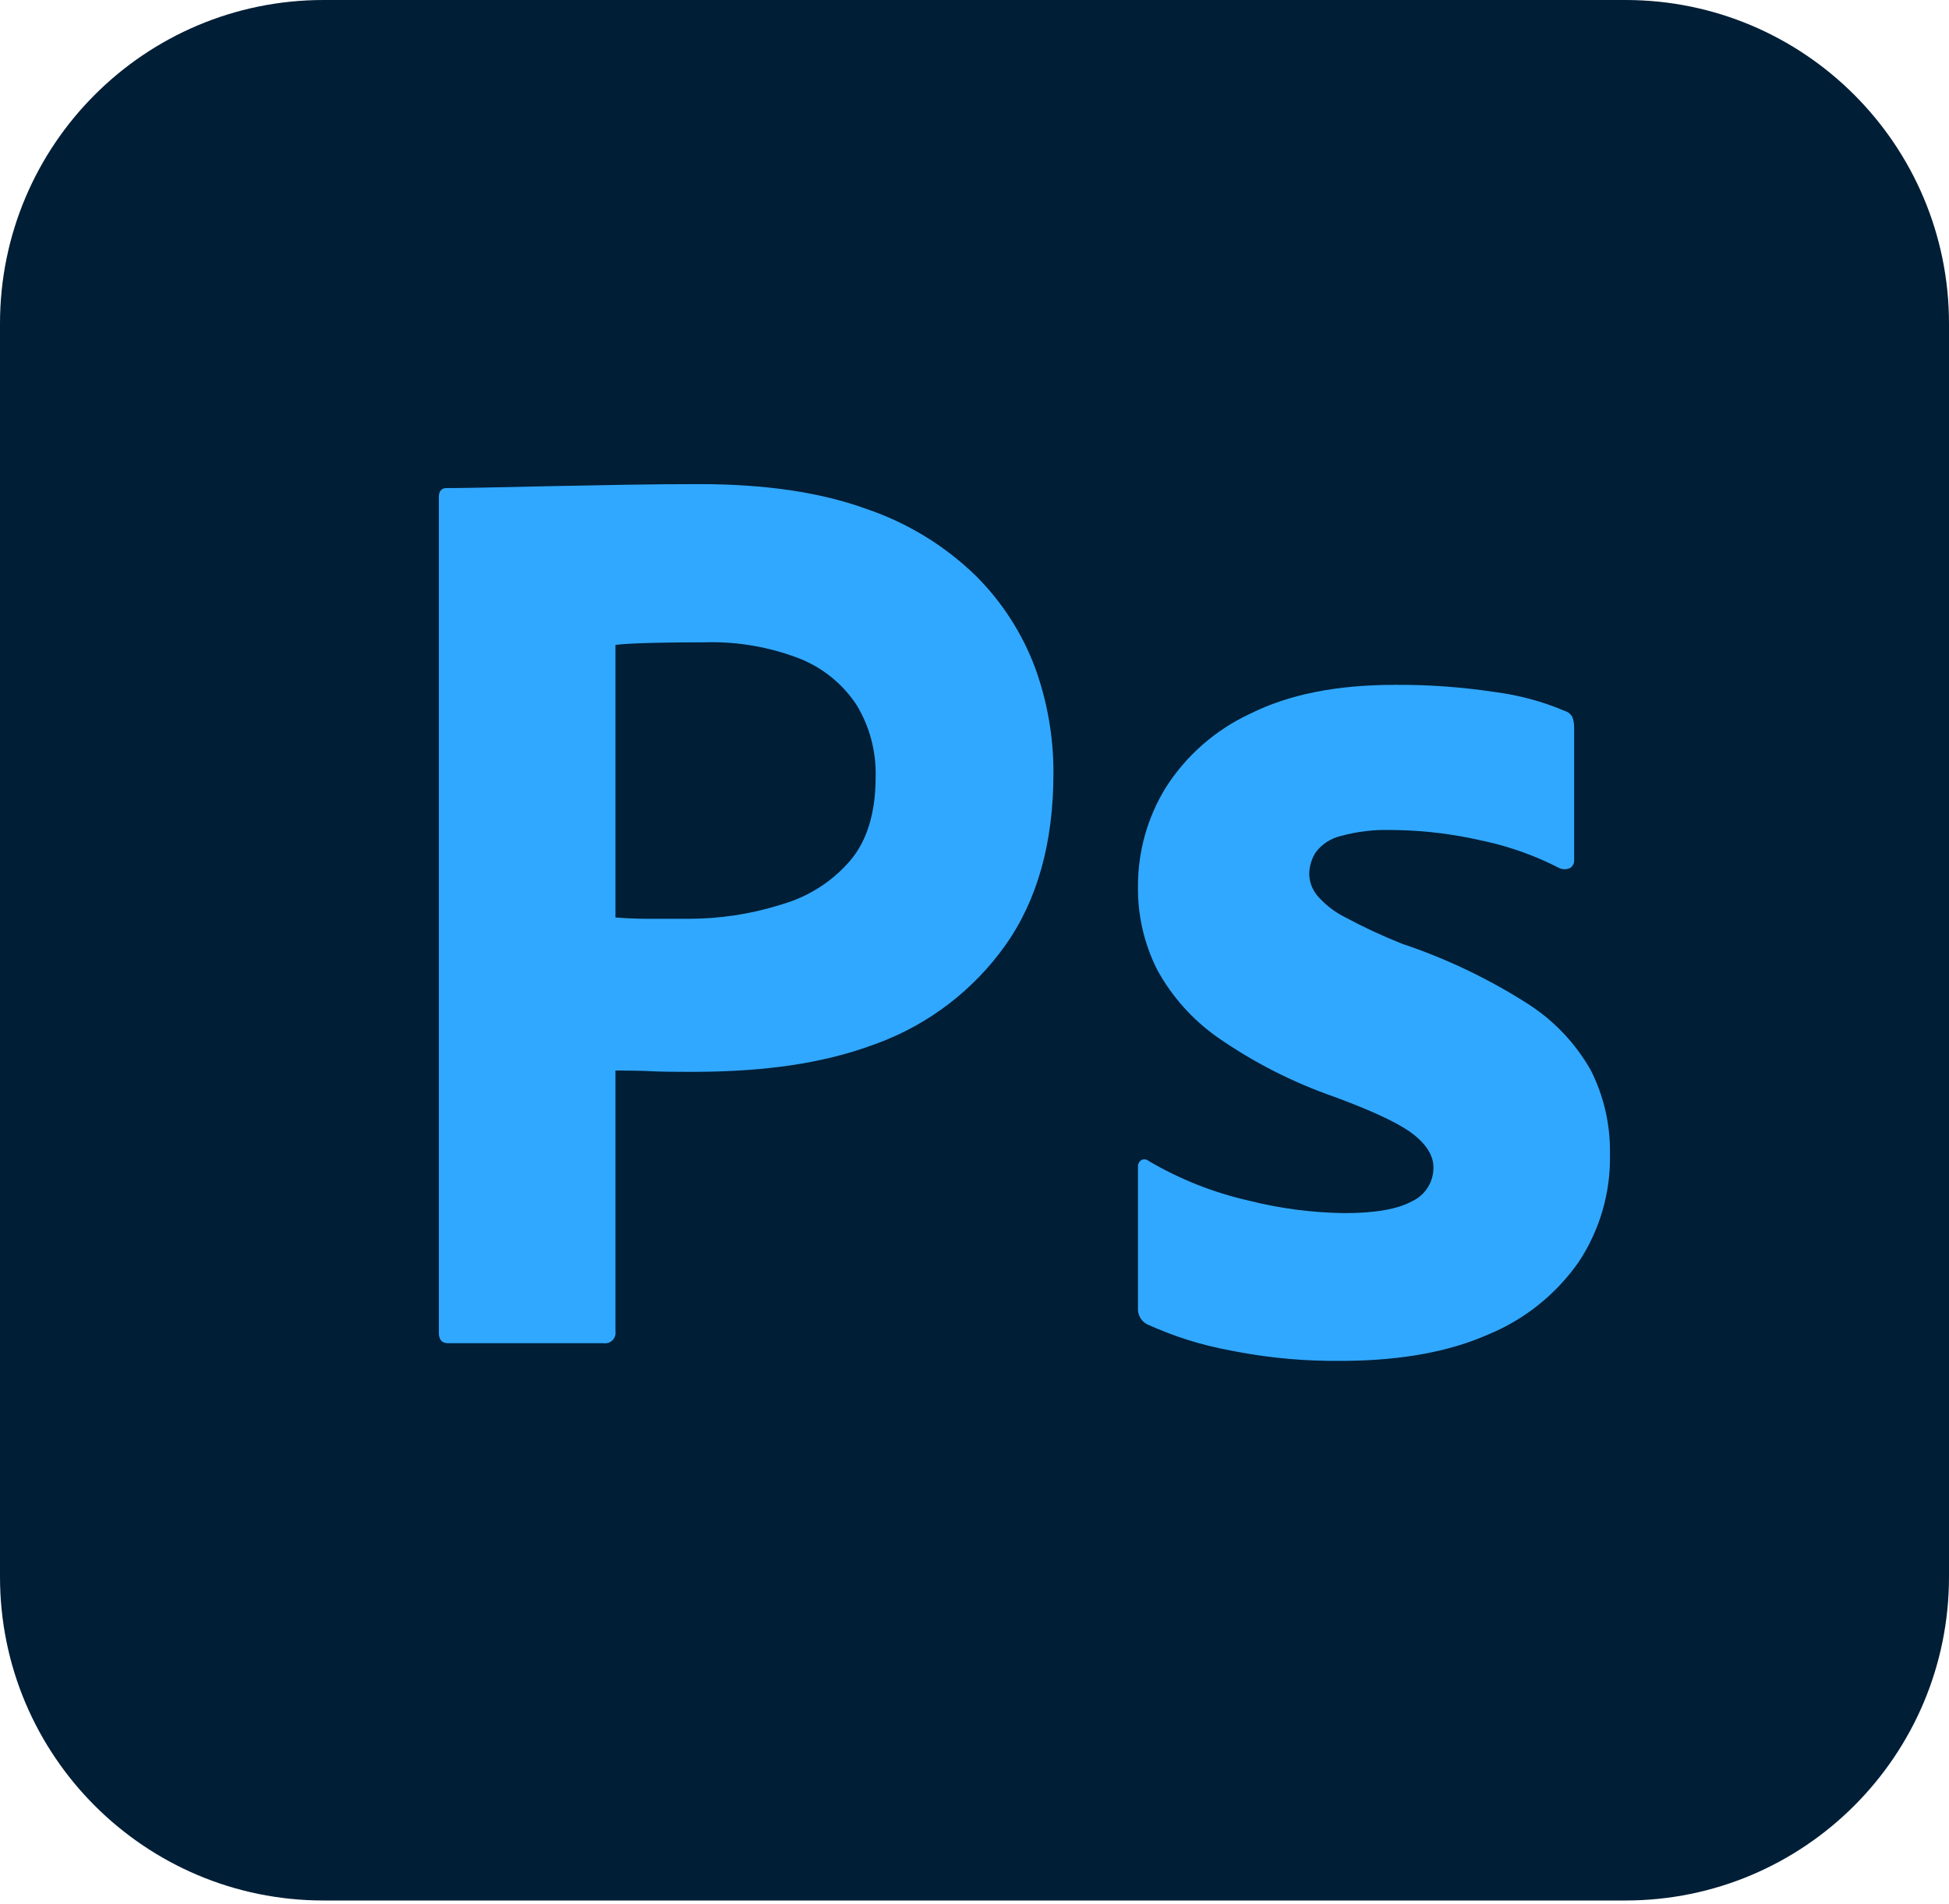
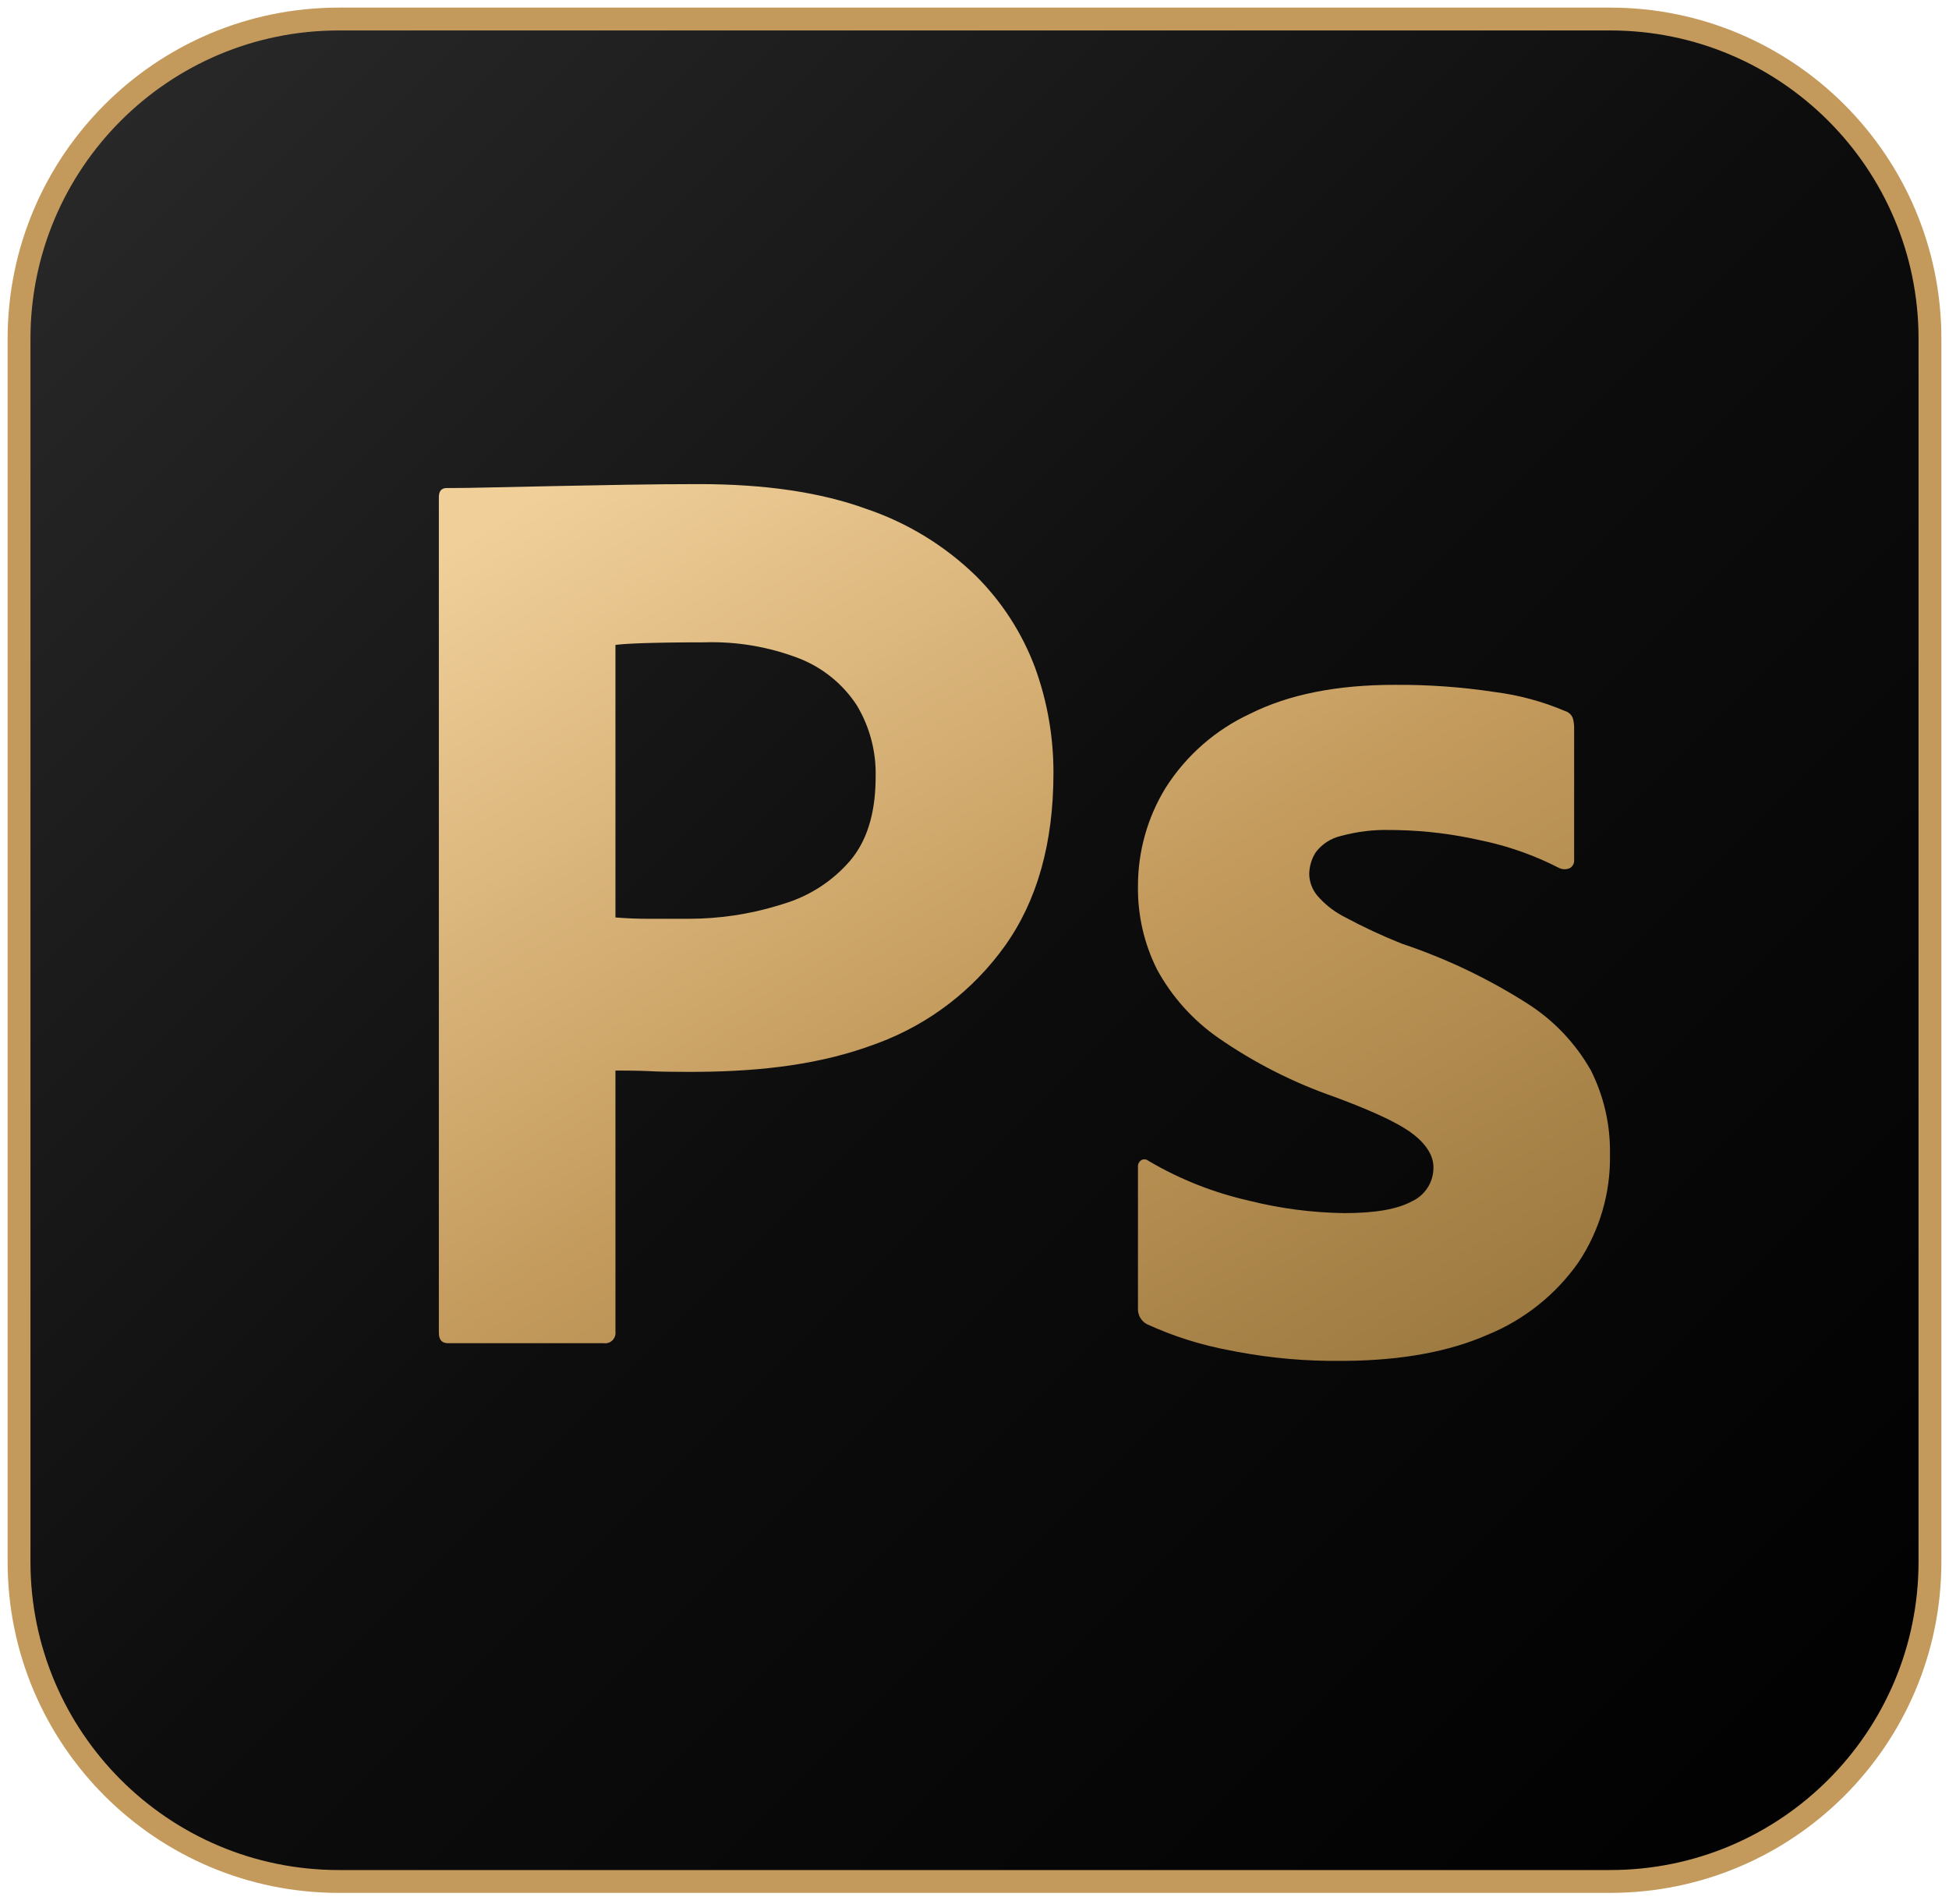
- <svg xmlns="http://www.w3.org/2000/svg" width="256px" height="250px" viewBox="0 0 256 250" version="1.1" preserveAspectRatio="xMidYMid">
-   <g>
-     <rect fill="#001E36" x="0" y="0" width="256" height="249.6" rx="42.5" />
-     <path d="M57.644,175.035 L57.644,65.297 C57.644,64.498 57.988,64.095 58.675,64.095 L59.762,64.092 L59.762,64.092 L61.62,64.072 L61.62,64.072 L64.202,64.021 L64.202,64.021 L72.853,63.838 L72.853,63.838 L82.127,63.666 L82.127,63.666 C85.389,63.61 88.623,63.58 91.829,63.58 C100.529,63.58 107.856,64.668 113.811,66.843 C119.183,68.66 124.082,71.652 128.151,75.601 C131.601,79.024 134.266,83.155 135.965,87.709 C137.571,92.14 138.385,96.819 138.37,101.533 C138.37,110.694 136.251,118.25 132.015,124.202 C127.869,130.012 122.089,134.451 115.416,136.958 L114.842,137.168 C107.869,139.769 100.147,140.709 91.678,140.769 L90.362,140.772 L90.362,140.772 L88.409,140.761 L88.409,140.761 L87.424,140.748 L87.424,140.748 L86.326,140.722 L86.326,140.722 L85.664,140.696 L85.664,140.696 L85.262,140.675 L85.262,140.675 L84.273,140.639 L84.273,140.639 L83.064,140.614 L83.064,140.614 L81.244,140.601 C81.111,140.6 80.976,140.6 80.839,140.6 L80.839,174.863 C80.899,175.289 80.756,175.718 80.452,176.023 C80.148,176.327 79.718,176.47 79.293,176.409 L58.847,176.409 C58.044,176.409 57.644,175.953 57.644,175.035 Z M80.839,84.703 L80.839,120.495 C82.325,120.61 83.699,120.668 84.96,120.667 L90.627,120.667 C94.536,120.654 98.421,120.072 102.16,118.94 L102.906,118.707 C106.309,117.696 109.349,115.729 111.665,113.039 C113.817,110.501 114.932,107.004 115.009,102.547 L115.014,102.048 C115.104,98.726 114.24,95.448 112.523,92.603 C110.718,89.852 108.11,87.723 105.053,86.506 C101.061,84.955 96.797,84.225 92.516,84.36 L90.338,84.366 L90.338,84.366 L88.964,84.378 L88.964,84.378 L87.653,84.395 L87.653,84.395 L85.803,84.431 L85.803,84.431 L84.454,84.469 L84.454,84.469 L83.752,84.495 L83.752,84.495 L82.815,84.539 L82.815,84.539 L82.017,84.588 L82.017,84.588 L81.562,84.624 L81.562,84.624 L81.169,84.662 C81.109,84.669 81.051,84.675 80.996,84.682 L80.839,84.703 Z M204.769,113.987 C201.772,112.447 198.594,111.291 195.311,110.545 L194.551,110.381 C190.937,109.551 187.248,109.095 183.542,109.018 L182.616,109.007 C180.443,108.948 178.273,109.208 176.175,109.78 C174.841,110.077 173.654,110.837 172.827,111.926 C172.267,112.797 171.969,113.811 171.968,114.846 C171.999,115.85 172.362,116.816 172.998,117.593 C173.91,118.66 175.006,119.553 176.233,120.23 L176.605,120.427 C179.053,121.746 181.576,122.921 184.161,123.948 C189.925,125.877 195.432,128.501 200.561,131.761 C204.056,133.967 206.947,137.006 208.977,140.606 C210.683,144.014 211.537,147.786 211.467,151.597 C211.569,156.629 210.131,161.573 207.345,165.765 C204.362,170.02 200.219,173.328 195.409,175.296 C190.372,177.509 184.186,178.652 176.852,178.727 L176.09,178.731 C171.543,178.777 167.003,178.379 162.534,177.543 L161.578,177.357 C157.815,176.667 154.152,175.513 150.673,173.922 C149.958,173.553 149.502,172.828 149.471,172.033 L149.471,153.314 C149.429,152.944 149.594,152.581 149.9,152.369 C150.202,152.199 150.579,152.233 150.845,152.455 C154.953,154.878 159.415,156.645 164.068,157.693 C168.17,158.721 172.377,159.269 176.605,159.325 C180.611,159.325 183.559,158.809 185.449,157.779 C187.192,156.981 188.303,155.231 188.283,153.314 C188.283,151.828 187.424,150.396 185.707,149.021 C184.987,148.445 183.954,147.818 182.61,147.141 L181.967,146.825 L181.967,146.825 L181.281,146.502 C181.162,146.448 181.042,146.393 180.92,146.338 L180.167,146.004 C180.038,145.948 179.907,145.891 179.774,145.835 L178.954,145.49 C178.813,145.432 178.671,145.374 178.527,145.315 L177.641,144.96 C177.489,144.9 177.336,144.84 177.181,144.779 L176.228,144.413 L176.228,144.413 L175.231,144.04 L175.231,144.04 C169.838,142.163 164.726,139.564 160.032,136.312 C156.675,133.978 153.911,130.89 151.961,127.296 C150.272,123.912 149.418,120.173 149.471,116.391 C149.461,111.847 150.709,107.39 153.077,103.511 C155.777,99.241 159.653,95.841 164.24,93.723 C169.277,91.206 175.573,89.946 183.131,89.944 C187.557,89.909 191.978,90.225 196.354,90.889 C199.523,91.291 202.621,92.129 205.56,93.379 C206.033,93.515 206.414,93.864 206.591,94.324 C206.707,94.743 206.764,95.176 206.762,95.612 L206.762,112.957 C206.787,113.367 206.59,113.76 206.247,113.987 C205.782,114.219 205.235,114.219 204.769,113.987 Z" fill="#31A8FF" />
-   </g>
+ <svg xmlns="http://www.w3.org/2000/svg" width="256" height="250" viewBox="0 0 256 250">
+   <defs>
+     <linearGradient id="bg" x1="0" y1="0" x2="1" y2="1">
+       <stop offset="0" stop-color="#2b2b2b" />
+       <stop offset="0.5" stop-color="#0d0d0d" />
+       <stop offset="1" stop-color="#000000" />
+     </linearGradient>
+     <linearGradient id="au" x1="0.1" y1="0" x2="0.9" y2="1">
+       <stop offset="0" stop-color="#f0cf99" />
+       <stop offset="0.55" stop-color="#c39a5c" />
+       <stop offset="1" stop-color="#9c7940" />
+     </linearGradient>
+   </defs>
+   <rect x="2.5" y="2.5" width="251" height="244.6" rx="42" fill="url(#bg)" stroke="#c39a5c" stroke-width="3" />
+   <path d="M57.644,175.035 L57.644,65.297 C57.644,64.498 57.988,64.095 58.675,64.095 L59.762,64.092 L59.762,64.092 L61.62,64.072 L61.62,64.072 L64.202,64.021 L64.202,64.021 L72.853,63.838 L72.853,63.838 L82.127,63.666 L82.127,63.666 C85.389,63.61 88.623,63.58 91.829,63.58 C100.529,63.58 107.856,64.668 113.811,66.843 C119.183,68.66 124.082,71.652 128.151,75.601 C131.601,79.024 134.266,83.155 135.965,87.709 C137.571,92.14 138.385,96.819 138.37,101.533 C138.37,110.694 136.251,118.25 132.015,124.202 C127.869,130.012 122.089,134.451 115.416,136.958 L114.842,137.168 C107.869,139.769 100.147,140.709 91.678,140.769 L90.362,140.772 L90.362,140.772 L88.409,140.761 L88.409,140.761 L87.424,140.748 L87.424,140.748 L86.326,140.722 L86.326,140.722 L85.664,140.696 L85.664,140.696 L85.262,140.675 L85.262,140.675 L84.273,140.639 L84.273,140.639 L83.064,140.614 L83.064,140.614 L81.244,140.601 C81.111,140.6 80.976,140.6 80.839,140.6 L80.839,174.863 C80.899,175.289 80.756,175.718 80.452,176.023 C80.148,176.327 79.718,176.47 79.293,176.409 L58.847,176.409 C58.044,176.409 57.644,175.953 57.644,175.035 Z M80.839,84.703 L80.839,120.495 C82.325,120.61 83.699,120.668 84.96,120.667 L90.627,120.667 C94.536,120.654 98.421,120.072 102.16,118.94 L102.906,118.707 C106.309,117.696 109.349,115.729 111.665,113.039 C113.817,110.501 114.932,107.004 115.009,102.547 L115.014,102.048 C115.104,98.726 114.24,95.448 112.523,92.603 C110.718,89.852 108.11,87.723 105.053,86.506 C101.061,84.955 96.797,84.225 92.516,84.36 L90.338,84.366 L90.338,84.366 L88.964,84.378 L88.964,84.378 L87.653,84.395 L87.653,84.395 L85.803,84.431 L85.803,84.431 L84.454,84.469 L84.454,84.469 L83.752,84.495 L83.752,84.495 L82.815,84.539 L82.815,84.539 L82.017,84.588 L82.017,84.588 L81.562,84.624 L81.562,84.624 L81.169,84.662 C81.109,84.669 81.051,84.675 80.996,84.682 L80.839,84.703 Z M204.769,113.987 C201.772,112.447 198.594,111.291 195.311,110.545 L194.551,110.381 C190.937,109.551 187.248,109.095 183.542,109.018 L182.616,109.007 C180.443,108.948 178.273,109.208 176.175,109.78 C174.841,110.077 173.654,110.837 172.827,111.926 C172.267,112.797 171.969,113.811 171.968,114.846 C171.999,115.85 172.362,116.816 172.998,117.593 C173.91,118.66 175.006,119.553 176.233,120.23 L176.605,120.427 C179.053,121.746 181.576,122.921 184.161,123.948 C189.925,125.877 195.432,128.501 200.561,131.761 C204.056,133.967 206.947,137.006 208.977,140.606 C210.683,144.014 211.537,147.786 211.467,151.597 C211.569,156.629 210.131,161.573 207.345,165.765 C204.362,170.02 200.219,173.328 195.409,175.296 C190.372,177.509 184.186,178.652 176.852,178.727 L176.09,178.731 C171.543,178.777 167.003,178.379 162.534,177.543 L161.578,177.357 C157.815,176.667 154.152,175.513 150.673,173.922 C149.958,173.553 149.502,172.828 149.471,172.033 L149.471,153.314 C149.429,152.944 149.594,152.581 149.9,152.369 C150.202,152.199 150.579,152.233 150.845,152.455 C154.953,154.878 159.415,156.645 164.068,157.693 C168.17,158.721 172.377,159.269 176.605,159.325 C180.611,159.325 183.559,158.809 185.449,157.779 C187.192,156.981 188.303,155.231 188.283,153.314 C188.283,151.828 187.424,150.396 185.707,149.021 C184.987,148.445 183.954,147.818 182.61,147.141 L181.967,146.825 L181.967,146.825 L181.281,146.502 C181.162,146.448 181.042,146.393 180.92,146.338 L180.167,146.004 C180.038,145.948 179.907,145.891 179.774,145.835 L178.954,145.49 C178.813,145.432 178.671,145.374 178.527,145.315 L177.641,144.96 C177.489,144.9 177.336,144.84 177.181,144.779 L176.228,144.413 L176.228,144.413 L175.231,144.04 L175.231,144.04 C169.838,142.163 164.726,139.564 160.032,136.312 C156.675,133.978 153.911,130.89 151.961,127.296 C150.272,123.912 149.418,120.173 149.471,116.391 C149.461,111.847 150.709,107.39 153.077,103.511 C155.777,99.241 159.653,95.841 164.24,93.723 C169.277,91.206 175.573,89.946 183.131,89.944 C187.557,89.909 191.978,90.225 196.354,90.889 C199.523,91.291 202.621,92.129 205.56,93.379 C206.033,93.515 206.414,93.864 206.591,94.324 C206.707,94.743 206.764,95.176 206.762,95.612 L206.762,112.957 C206.787,113.367 206.59,113.76 206.247,113.987 C205.782,114.219 205.235,114.219 204.769,113.987 Z" fill="url(#au)" />
</svg>
